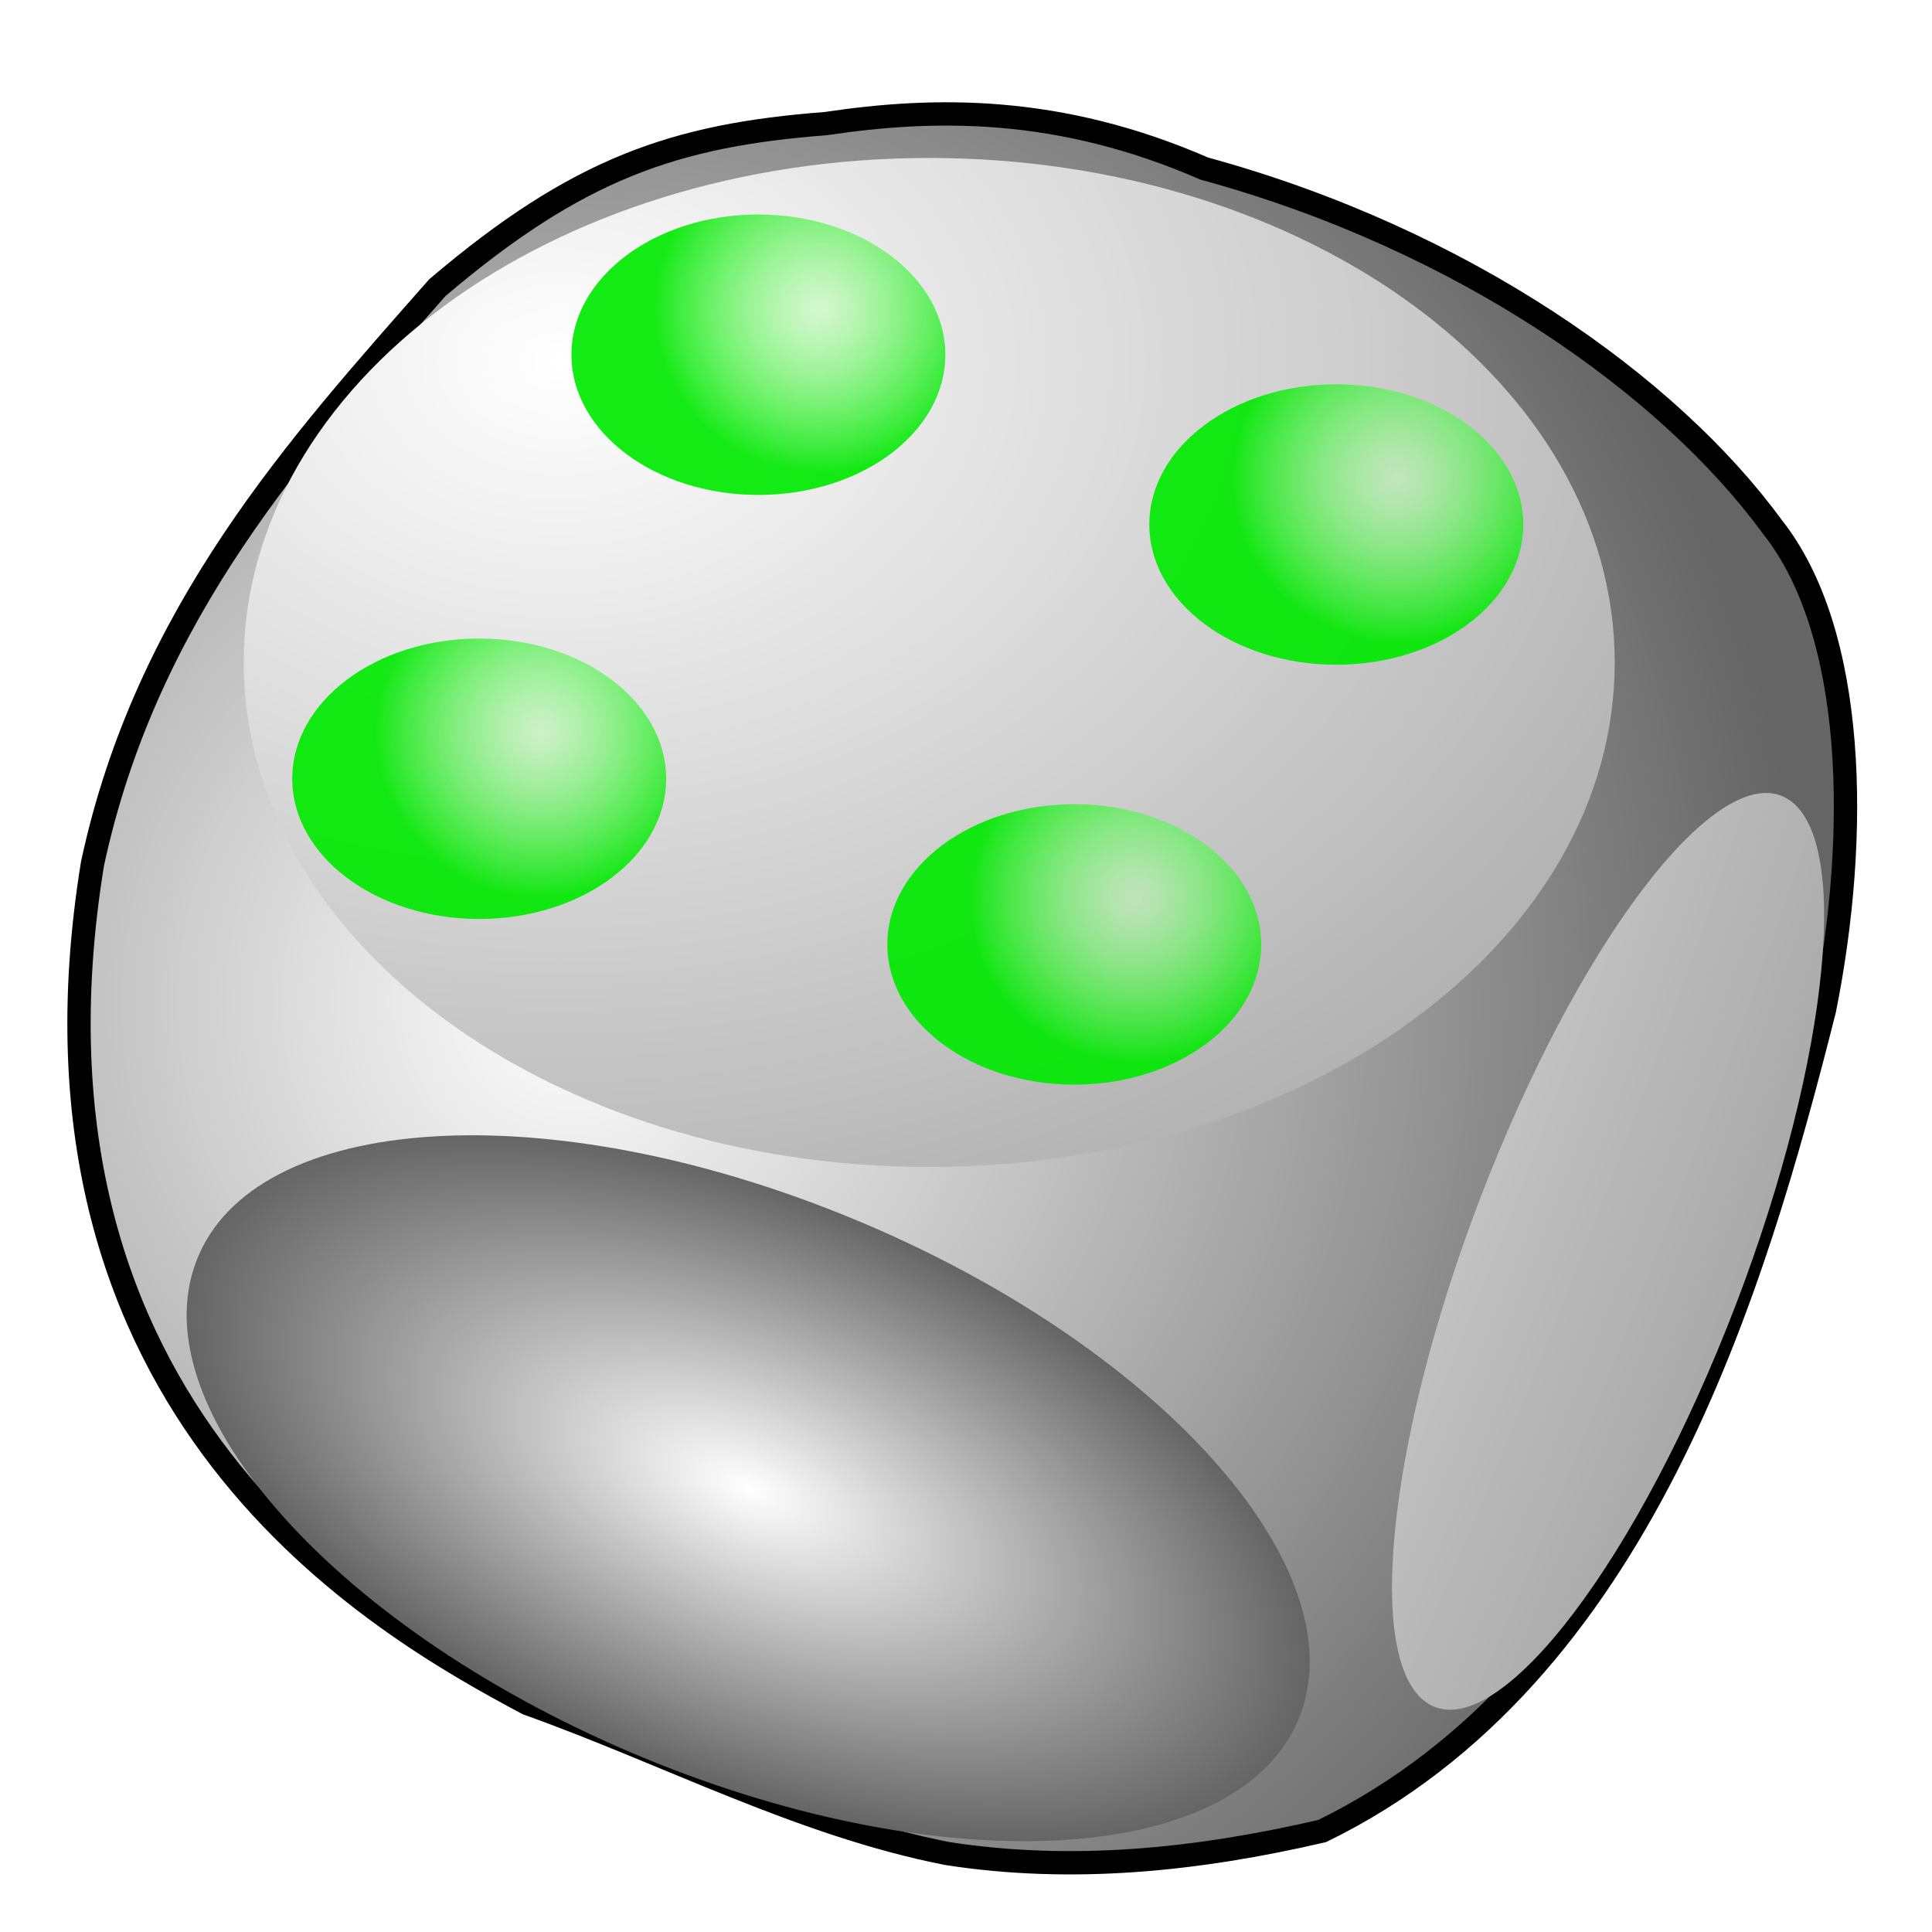
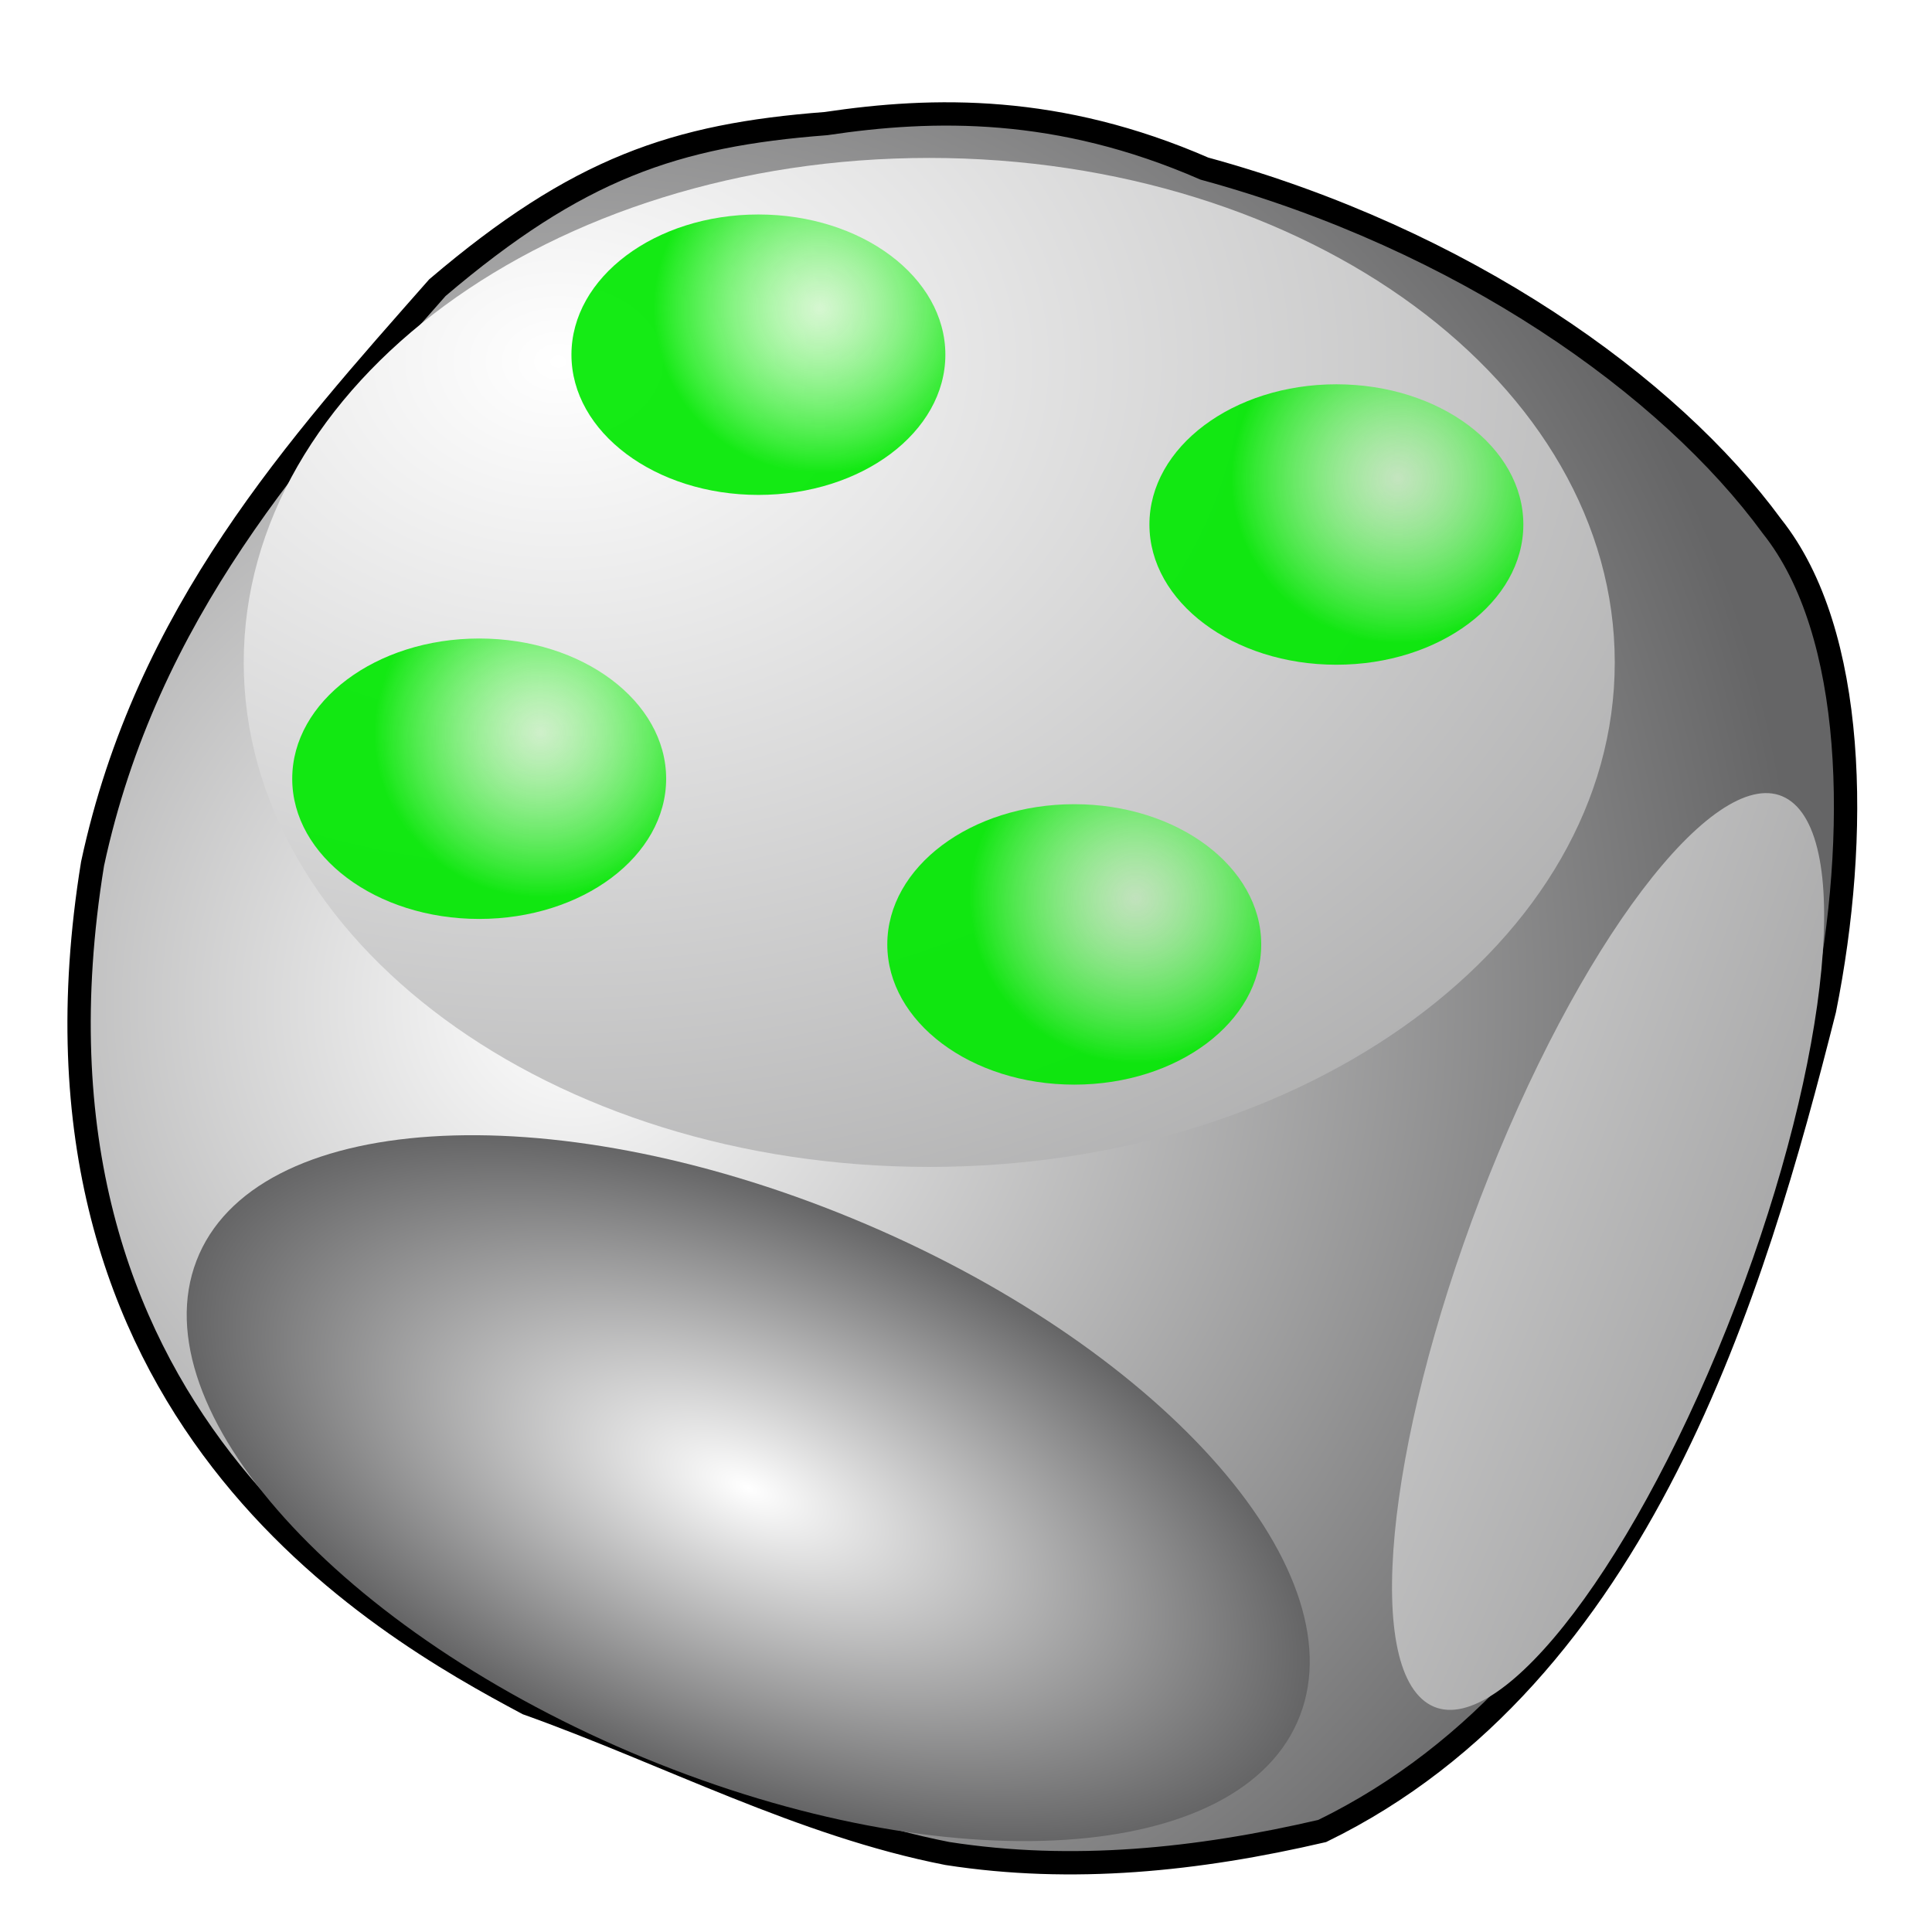
- <svg xmlns="http://www.w3.org/2000/svg" xmlns:xlink="http://www.w3.org/1999/xlink" id="svg559" height="80" width="80" version="1.0" y="0" x="0">
+ <svg xmlns="http://www.w3.org/2000/svg" xmlns:xlink="http://www.w3.org/1999/xlink" version="1.0" x="0" y="0" width="80" height="80" id="svg559">
  <defs id="defs561">
+     <linearGradient id="linearGradient8310">
+       <stop id="stop8312" offset="0" style="stop-color:#ffffff;stop-opacity:1;" />
+       <stop id="stop8314" offset="1" style="stop-color:#656566;stop-opacity:1;" />
+     </linearGradient>
    <linearGradient id="linearGradient579">
-       <stop id="stop580" stop-color="#fff" offset="0" />
-       <stop id="stop581" stop-color="#656566" offset="1" />
+       <stop style="stop-color:#ffffff;stop-opacity:1;" offset="0" id="stop580" />
+       <stop style="stop-color:#656566;stop-opacity:1;" offset="1" id="stop581" />
    </linearGradient>
-     <radialGradient id="radialGradient568" xlink:href="#linearGradient579" cy=".508" cx=".277" r=".704" />
-     <radialGradient id="radialGradient570" xlink:href="#linearGradient579" cy=".203" cx=".229" r="1.809" />
-     <radialGradient id="radialGradient572" xlink:href="#linearGradient579" gradientUnits="userSpaceOnUse" cy="182.08" cx="367.49" gradientTransform="matrix(1 0 0 .47222 0 96.095)" r="60.135" />
-     <radialGradient id="radialGradient574" cy="-2.547" cx=".232" r="6.407">
-       <stop id="stop8312" stop-color="#fff" offset="0" />
-       <stop id="stop8314" stop-color="#656566" offset="1" />
-     </radialGradient>
-     <radialGradient id="radialGradient3699" gradientUnits="userSpaceOnUse" cy="105.99" cx="379.78" gradientTransform="matrix(.89104 -.0050939 .0047198 .93941 40.756 8.2261)" r="16.704">
-       <stop id="stop3695" stop-color="#bdffb3" stop-opacity=".498" offset="0" />
-       <stop id="stop3697" stop-color="#00e900" stop-opacity=".918" offset="1" />
-     </radialGradient>
+     <linearGradient id="linearGradient564">
+       <stop style="stop-color:#f07f7d;stop-opacity:1;" offset="0" id="stop565" />
+       <stop style="stop-color:#620000;stop-opacity:1;" offset="1" id="stop566" />
+     </linearGradient>
+     <linearGradient x1="0.302" y1="0.617" x2="0.888" y2="0.602" id="linearGradient567" xlink:href="#linearGradient579" />
+     <linearGradient id="linearGradient3693">
+       <stop style="stop-color:#bdffb3;stop-opacity:0.498;" offset="0" id="stop3695" />
+       <stop style="stop-color:#00e900;stop-opacity:0.918;" offset="1" id="stop3697" />
+     </linearGradient>
+     <radialGradient cx="0.277" cy="0.508" r="0.704" fx="0.277" fy="0.508" id="radialGradient568" xlink:href="#linearGradient579" />
+     <radialGradient cx="0.229" cy="0.203" r="1.809" fx="0.229" fy="0.203" id="radialGradient570" xlink:href="#linearGradient579" />
+     <radialGradient cx="367.492" cy="182.075" r="60.135" fx="367.492" fy="182.075" id="radialGradient572" xlink:href="#linearGradient579" gradientTransform="matrix(1,0,0,0.472222,0,96.09531)" gradientUnits="userSpaceOnUse" />
+     <radialGradient cx="0.232" cy="-2.547" r="6.407" fx="0.232" fy="-2.547" id="radialGradient574" xlink:href="#linearGradient8310" />
+     <radialGradient cx="0.678" cy="0.328" r="0.743" fx="0.678" fy="0.328" id="radialGradient582" xlink:href="#linearGradient579" />
+     <radialGradient xlink:href="#linearGradient3693" id="radialGradient3699" cx="379.776" cy="105.994" fx="379.776" fy="105.994" r="16.704" gradientTransform="matrix(0.891044,-5.093904e-3,4.719789e-3,0.939406,40.75568,8.226063)" gradientUnits="userSpaceOnUse" />
  </defs>
  <g id="g588">
-     <path id="path572" d="m360.47 51.125c-16.19 1.24-26.61 4.791-41.65 17.585-14.93 16.948-31.2 34.85-36.98 61.77-9.57 58.93 30.96 81.67 46.63 90.04 15 5.36 29.43 13.03 45.01 16.08 13.4 2.08 26.8 0.7 40.2-2.41 34.13-16.65 46.3-58.13 53.86-88.06 3.73-18.58 3.45-40.42-5.63-51.821-11.04-15.098-33.07-30.773-60.87-38.361-15.61-6.807-28.98-6.556-40.57-4.823z" transform="matrix(.38621 0 0 .38621 -105.02 -14.627)" stroke="#000" stroke-width="2.5" fill="url(#radialGradient568)" />
-     <ellipse id="path569" fill-rule="evenodd" rx="65.146" ry="46.772" transform="matrix(.43572 0 0 .44664 -21.932 -18.827)" cy="103.57" cx="138.64" fill="url(#radialGradient570)" />
-     <ellipse id="path571" fill-rule="evenodd" rx="60.135" ry="28.397" transform="matrix(.37994 .15658 -.15114 .39361 -81.124 -67.585)" cy="182.08" cx="367.49" fill="url(#radialGradient572)" />
-     <ellipse id="path573" fill-rule="evenodd" rx="60.135" ry="21.715" transform="matrix(.12826 -.30808 .20865 .18938 -34.502 164.28)" cy="188.76" cx="481.08" fill="url(#radialGradient574)" />
-     <ellipse id="path575" fill-rule="evenodd" rx="16.704" ry="13.363" transform="matrix(.46346 0 0 .43448 -142.01 -33.213)" cy="110.25" cx="374.17" fill="url(#radialGradient3699)" />
-     <ellipse id="ellipse588" fill-rule="evenodd" rx="16.704" ry="13.363" transform="matrix(.46346 0 0 .43448 -128.93 -8.7943)" cy="110.25" cx="374.17" fill="url(#radialGradient3699)" />
-     <ellipse id="ellipse618" fill-rule="evenodd" rx="16.704" ry="13.363" transform="matrix(.46346 0 0 .43448 -153.57 -15.655)" cy="110.25" cx="374.17" fill="url(#radialGradient3699)" />
-     <ellipse id="ellipse619" fill-rule="evenodd" rx="16.704" ry="13.363" transform="matrix(.46346 0 0 .43448 -118.08 -26.182)" cy="110.25" cx="374.17" fill="url(#radialGradient3699)" />
+     <path d="M 360.472 51.125 C 344.277 52.365 333.859 55.916 318.819 68.71 C 303.89 85.658 287.618 103.557 281.841 130.484 C 272.27 189.413 312.799 212.153 328.466 220.519 C 343.472 225.878 357.9 233.548 373.484 236.597 C 386.882 238.681 400.28 237.3 413.678 234.185 C 447.808 217.544 459.984 176.062 467.539 146.134 C 471.273 127.553 470.988 105.713 461.911 94.309 C 450.865 79.211 428.842 63.536 401.042 55.948 C 385.435 49.141 372.06 49.392 360.472 51.125 z " style="font-size:12.000;fill:url(#radialGradient568);stroke:black;stroke-width:2.5;" id="path572" transform="matrix(0.386209,0,0,0.386209,-105.017,-14.62676)" />
+     <ellipse cx="138.644" cy="103.566" rx="65.146" ry="46.772" transform="matrix(0.435723,0,0,0.446636,-21.93232,-18.82671)" style="font-size:12.000;fill:url(#radialGradient570);fill-rule:evenodd;" id="path569" />
+     <ellipse cx="367.492" cy="182.075" rx="60.135" ry="28.397" transform="matrix(0.379942,0.156575,-0.151138,0.393608,-81.12441,-67.58463)" style="font-size:12.000;fill:url(#radialGradient572);fill-rule:evenodd;" id="path571" />
+     <ellipse cx="481.08" cy="188.757" rx="60.135" ry="21.715" transform="matrix(0.128262,-0.308075,0.208654,0.189377,-34.50172,164.2841)" style="font-size:12.000;fill:url(#radialGradient574);fill-rule:evenodd;" id="path573" />
+     <ellipse cx="374.173" cy="110.247" rx="16.704" ry="13.363" transform="matrix(0.463455,0,0,0.434484,-142.0087,-33.21316)" style="font-size:12.000;fill:url(#radialGradient3699);fill-rule:evenodd;fill-opacity:1.0;opacity:1" id="path575" />
+     <ellipse cx="374.173" cy="110.247" rx="16.704" ry="13.363" transform="matrix(0.463455,0,0,0.434484,-128.9297,-8.794317)" style="font-size:12.000;fill:url(#radialGradient3699);fill-rule:evenodd;fill-opacity:1.0;opacity:1" id="ellipse588" />
+     <ellipse cx="374.173" cy="110.247" rx="16.704" ry="13.363" transform="matrix(0.463455,0,0,0.434484,-153.5703,-15.65515)" style="font-size:12.000;fill:url(#radialGradient3699);fill-rule:evenodd;fill-opacity:1.0;opacity:1" id="ellipse618" />
+     <ellipse cx="374.173" cy="110.247" rx="16.704" ry="13.363" transform="matrix(0.463455,0,0,0.434484,-118.0757,-26.18156)" style="font-size:12.000;fill:url(#radialGradient3699);fill-rule:evenodd;fill-opacity:1.0;opacity:1" id="ellipse619" />
  </g>
</svg>
